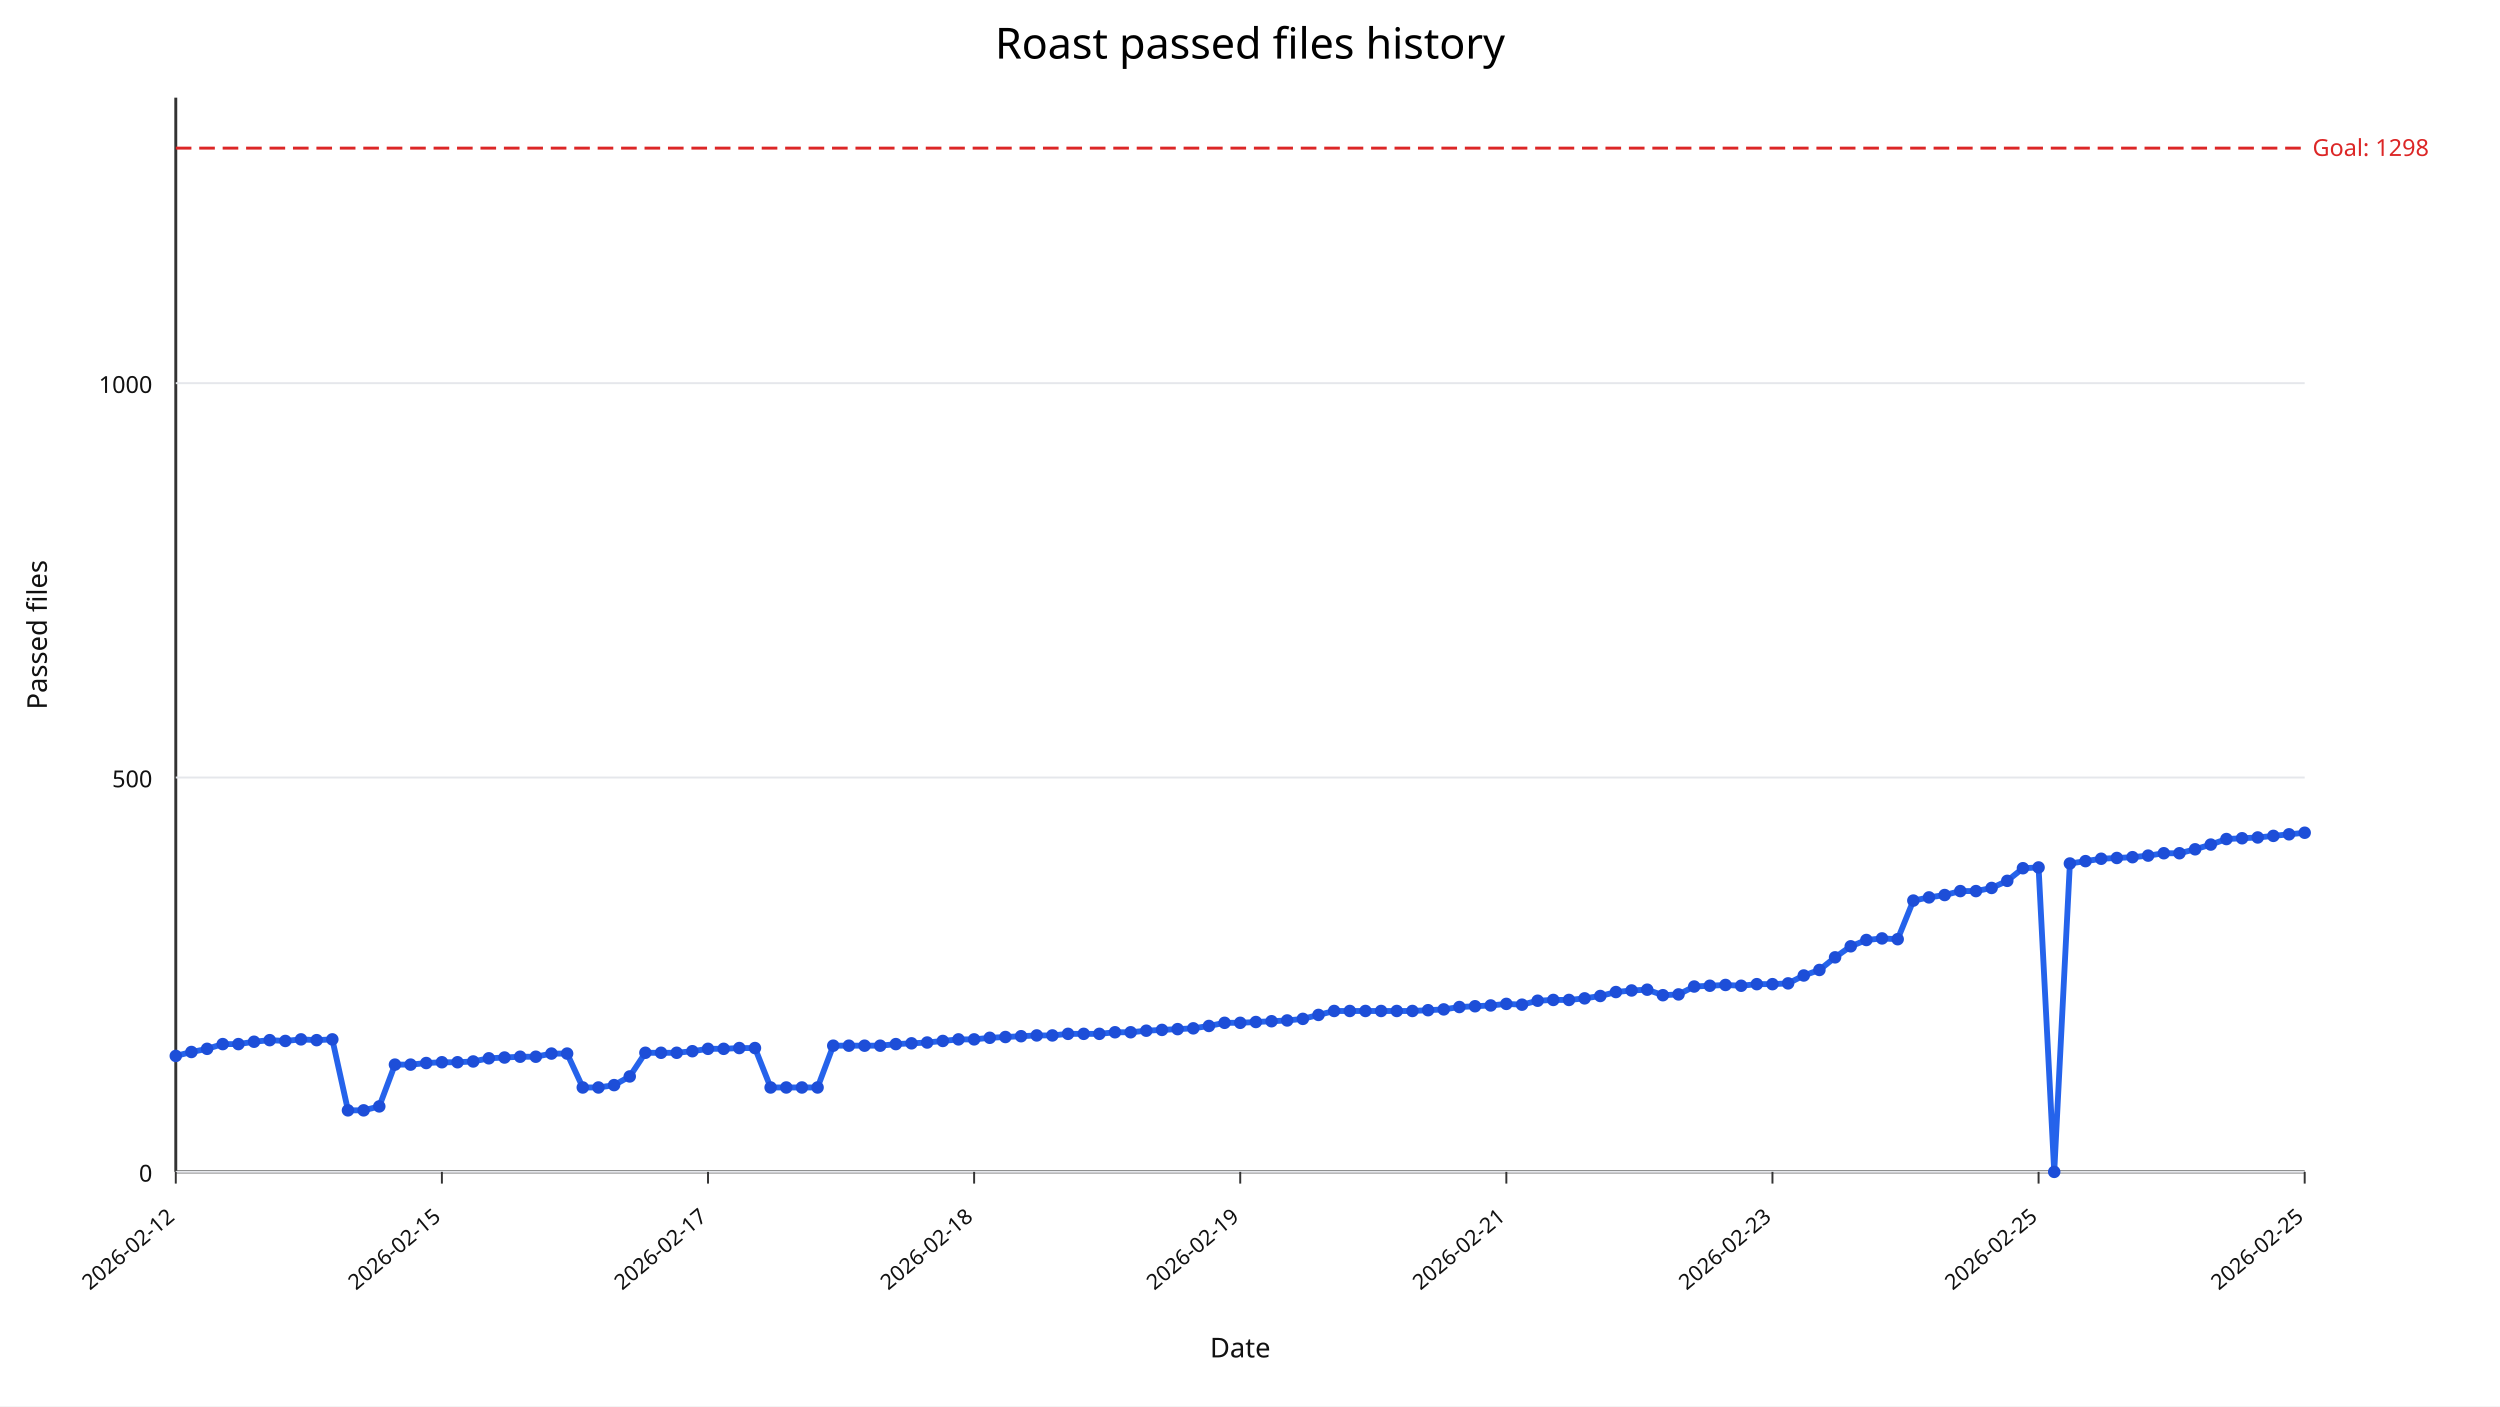
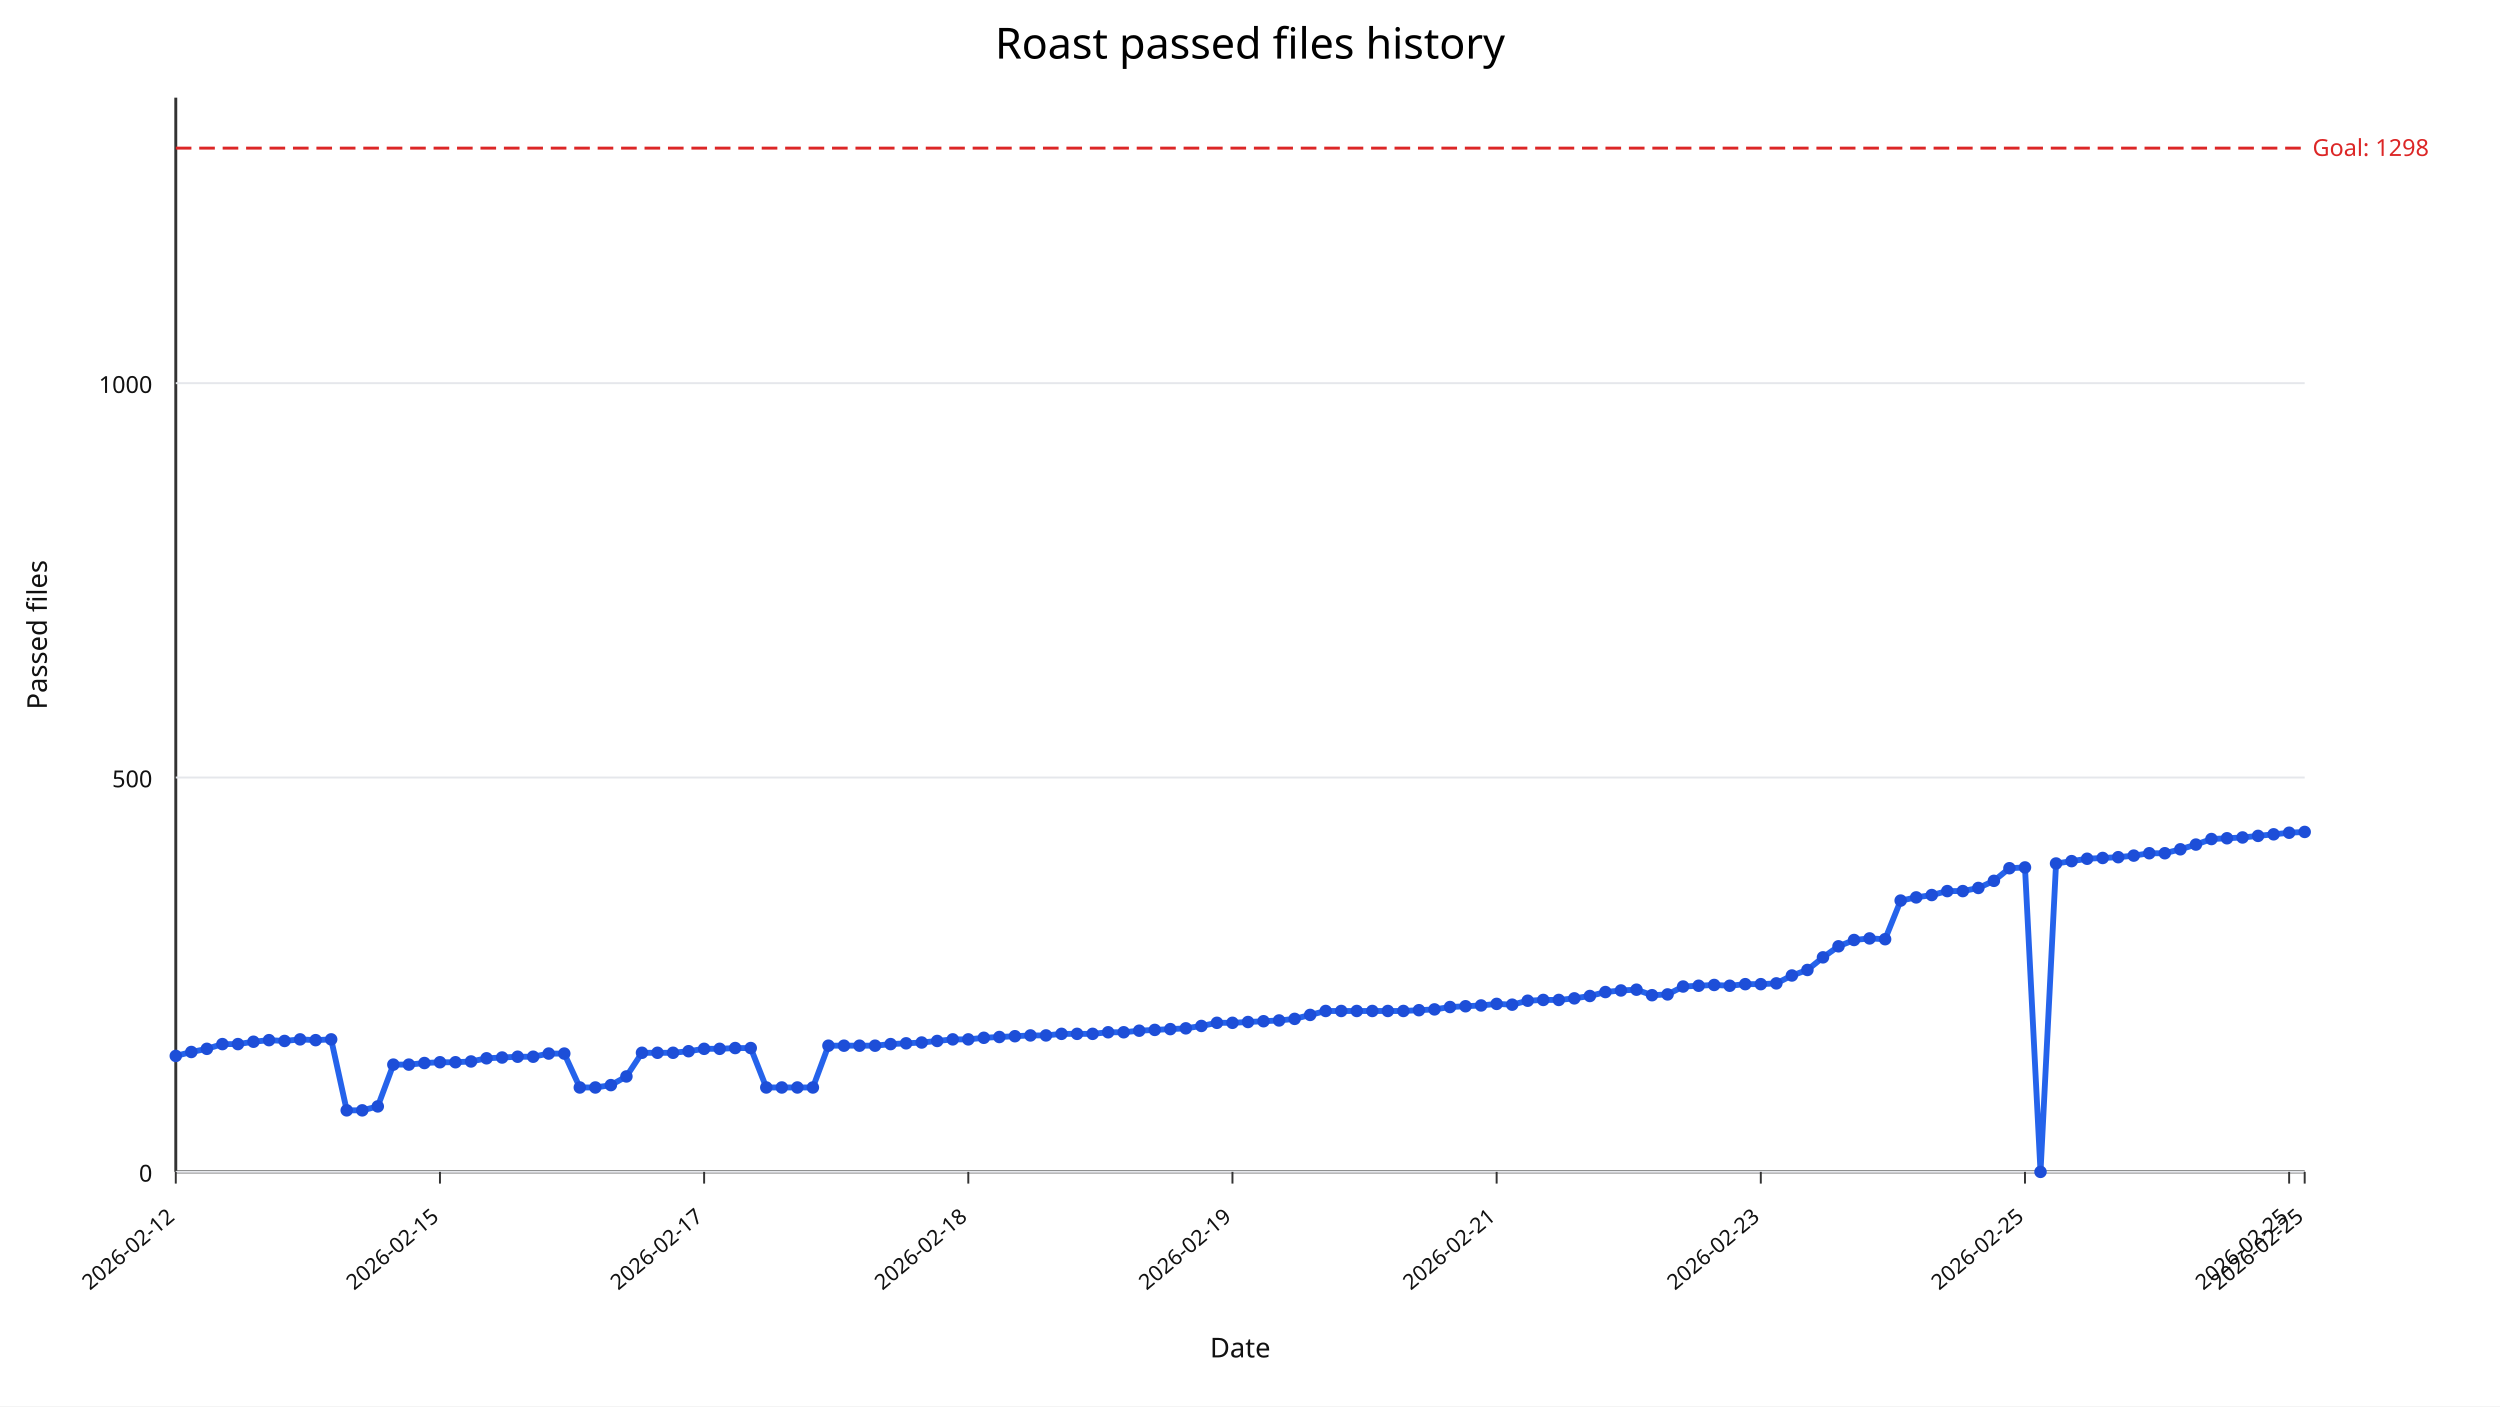
<svg xmlns="http://www.w3.org/2000/svg" width="1280" height="720" viewBox="0 0 1280 720">
  <rect width="100%" height="100%" fill="#ffffff" />
  <text x="640" y="30" text-anchor="middle" font-size="22" font-family="sans-serif">Roast passed files history</text>
  <line x1="90" y1="600" x2="1180" y2="600" stroke="#333" stroke-width="1.5" />
  <line x1="90" y1="50" x2="90" y2="600" stroke="#333" stroke-width="1.5" />
  <line x1="90" y1="600.00" x2="1180" y2="600.00" stroke="#e5e7eb" stroke-width="1" />
  <text x="78" y="605.00" text-anchor="end" font-size="12" fill="#111" font-family="sans-serif">0</text>
  <line x1="90" y1="398.09" x2="1180" y2="398.09" stroke="#e5e7eb" stroke-width="1" />
  <text x="78" y="403.09" text-anchor="end" font-size="12" fill="#111" font-family="sans-serif">500</text>
  <line x1="90" y1="196.18" x2="1180" y2="196.18" stroke="#e5e7eb" stroke-width="1" />
  <text x="78" y="201.18" text-anchor="end" font-size="12" fill="#111" font-family="sans-serif">1000</text>
  <line x1="90.00" y1="600" x2="90.00" y2="606" stroke="#333" stroke-width="1" />
  <text x="90.00" y="624" text-anchor="end" font-size="11" fill="#111" transform="rotate(-40 90.00,624)" font-family="sans-serif">2026-02-12</text>
-   <line x1="226.25" y1="600" x2="226.25" y2="606" stroke="#333" stroke-width="1" />
-   <text x="226.25" y="624" text-anchor="end" font-size="11" fill="#111" transform="rotate(-40 226.25,624)" font-family="sans-serif">2026-02-15</text>
-   <line x1="362.50" y1="600" x2="362.50" y2="606" stroke="#333" stroke-width="1" />
-   <text x="362.50" y="624" text-anchor="end" font-size="11" fill="#111" transform="rotate(-40 362.50,624)" font-family="sans-serif">2026-02-17</text>
-   <line x1="498.75" y1="600" x2="498.75" y2="606" stroke="#333" stroke-width="1" />
-   <text x="498.75" y="624" text-anchor="end" font-size="11" fill="#111" transform="rotate(-40 498.75,624)" font-family="sans-serif">2026-02-18</text>
-   <line x1="635.00" y1="600" x2="635.00" y2="606" stroke="#333" stroke-width="1" />
-   <text x="635.00" y="624" text-anchor="end" font-size="11" fill="#111" transform="rotate(-40 635.00,624)" font-family="sans-serif">2026-02-19</text>
-   <line x1="771.25" y1="600" x2="771.25" y2="606" stroke="#333" stroke-width="1" />
-   <text x="771.25" y="624" text-anchor="end" font-size="11" fill="#111" transform="rotate(-40 771.25,624)" font-family="sans-serif">2026-02-21</text>
-   <line x1="907.50" y1="600" x2="907.50" y2="606" stroke="#333" stroke-width="1" />
-   <text x="907.50" y="624" text-anchor="end" font-size="11" fill="#111" transform="rotate(-40 907.50,624)" font-family="sans-serif">2026-02-23</text>
-   <line x1="1043.75" y1="600" x2="1043.75" y2="606" stroke="#333" stroke-width="1" />
-   <text x="1043.75" y="624" text-anchor="end" font-size="11" fill="#111" transform="rotate(-40 1043.75,624)" font-family="sans-serif">2026-02-25</text>
+   <line x1="225.26" y1="600" x2="225.26" y2="606" stroke="#333" stroke-width="1" />
+   <text x="225.26" y="624" text-anchor="end" font-size="11" fill="#111" transform="rotate(-40 225.26,624)" font-family="sans-serif">2026-02-15</text>
+   <line x1="360.51" y1="600" x2="360.51" y2="606" stroke="#333" stroke-width="1" />
+   <text x="360.51" y="624" text-anchor="end" font-size="11" fill="#111" transform="rotate(-40 360.51,624)" font-family="sans-serif">2026-02-17</text>
+   <line x1="495.77" y1="600" x2="495.77" y2="606" stroke="#333" stroke-width="1" />
+   <text x="495.77" y="624" text-anchor="end" font-size="11" fill="#111" transform="rotate(-40 495.77,624)" font-family="sans-serif">2026-02-18</text>
+   <line x1="631.02" y1="600" x2="631.02" y2="606" stroke="#333" stroke-width="1" />
+   <text x="631.02" y="624" text-anchor="end" font-size="11" fill="#111" transform="rotate(-40 631.02,624)" font-family="sans-serif">2026-02-19</text>
+   <line x1="766.28" y1="600" x2="766.28" y2="606" stroke="#333" stroke-width="1" />
+   <text x="766.28" y="624" text-anchor="end" font-size="11" fill="#111" transform="rotate(-40 766.28,624)" font-family="sans-serif">2026-02-21</text>
+   <line x1="901.53" y1="600" x2="901.53" y2="606" stroke="#333" stroke-width="1" />
+   <text x="901.53" y="624" text-anchor="end" font-size="11" fill="#111" transform="rotate(-40 901.53,624)" font-family="sans-serif">2026-02-23</text>
+   <line x1="1036.79" y1="600" x2="1036.79" y2="606" stroke="#333" stroke-width="1" />
+   <text x="1036.79" y="624" text-anchor="end" font-size="11" fill="#111" transform="rotate(-40 1036.79,624)" font-family="sans-serif">2026-02-25</text>
+   <line x1="1172.04" y1="600" x2="1172.04" y2="606" stroke="#333" stroke-width="1" />
+   <text x="1172.04" y="624" text-anchor="end" font-size="11" fill="#111" transform="rotate(-40 1172.04,624)" font-family="sans-serif">2026-02-25</text>
  <line x1="1180.00" y1="600" x2="1180.00" y2="606" stroke="#333" stroke-width="1" />
  <text x="1180.00" y="624" text-anchor="end" font-size="11" fill="#111" transform="rotate(-40 1180.00,624)" font-family="sans-serif">2026-02-25</text>
  <line x1="90" y1="75.84" x2="1180" y2="75.84" stroke="#dc2626" stroke-width="1.5" stroke-dasharray="8,4" />
  <text x="1184" y="79.84" font-size="12" fill="#dc2626" font-family="sans-serif">Goal: 1298</text>
-   <polyline fill="none" stroke="#2563eb" stroke-width="3" points="90.00,540.64 98.01,538.62 106.03,537.00 114.04,534.58 122.06,534.58 130.07,533.37 138.09,532.56 146.10,532.97 154.12,532.16 162.13,532.56 170.15,532.16 178.16,568.50 186.18,568.50 194.19,566.48 202.21,545.08 210.22,545.08 218.24,544.27 226.25,543.87 234.26,543.87 242.28,543.47 250.29,541.85 258.31,541.45 266.32,541.04 274.34,541.04 282.35,539.43 290.37,539.43 298.38,556.79 306.40,556.79 314.41,555.58 322.43,551.14 330.44,539.02 338.46,539.02 346.47,539.02 354.49,538.22 362.50,537.00 370.51,537.00 378.53,536.60 386.54,536.60 394.56,556.79 402.57,556.79 410.59,556.79 418.60,556.79 426.62,535.39 434.63,535.39 442.65,535.39 450.66,535.39 458.68,534.58 466.69,534.18 474.71,533.77 482.72,532.97 490.74,532.16 498.75,532.16 506.76,531.35 514.78,530.95 522.79,530.54 530.81,530.14 538.82,530.14 546.84,529.33 554.85,529.33 562.87,529.33 570.88,528.52 578.90,528.52 586.91,527.72 594.93,527.31 602.94,526.91 610.96,526.51 618.97,525.29 626.99,523.68 635.00,523.68 643.01,523.27 651.03,522.87 659.04,522.47 667.06,521.66 675.07,519.64 683.09,517.62 691.10,517.62 699.12,517.62 707.13,517.62 715.15,517.62 723.16,517.62 731.18,517.22 739.19,516.81 747.21,515.60 755.22,515.20 763.24,514.79 771.25,513.99 779.26,514.39 787.28,512.37 795.29,511.97 803.31,511.97 811.32,511.16 819.34,509.95 827.35,507.93 835.37,507.12 843.38,506.72 851.40,509.54 859.41,509.14 867.43,505.10 875.44,504.70 883.46,504.30 891.47,504.70 899.49,503.89 907.50,503.89 915.51,503.49 923.53,499.45 931.54,496.62 939.56,490.16 947.57,484.51 955.59,481.28 963.60,480.47 971.62,480.87 979.63,461.09 987.65,459.47 995.66,458.26 1003.68,456.24 1011.69,456.24 1019.71,454.63 1027.72,450.99 1035.74,444.53 1043.75,444.13 1051.76,600.00 1059.78,442.11 1067.79,440.90 1075.81,439.68 1083.82,439.28 1091.84,438.88 1099.85,438.07 1107.87,436.86 1115.88,436.86 1123.90,434.84 1131.91,432.42 1139.93,429.59 1147.94,429.19 1155.96,428.78 1163.97,427.97 1171.99,427.17 1180.00,426.36" />
+   <polyline fill="none" stroke="#2563eb" stroke-width="3" points="90.00,540.64 97.96,538.62 105.91,537.00 113.87,534.58 121.82,534.58 129.78,533.37 137.74,532.56 145.69,532.97 153.65,532.16 161.61,532.56 169.56,532.16 177.52,568.50 185.47,568.50 193.43,566.48 201.39,545.08 209.34,545.08 217.30,544.27 225.26,543.87 233.21,543.87 241.17,543.47 249.12,541.85 257.08,541.45 265.04,541.04 272.99,541.04 280.95,539.43 288.91,539.43 296.86,556.79 304.82,556.79 312.77,555.58 320.73,551.14 328.69,539.02 336.64,539.02 344.60,539.02 352.55,538.22 360.51,537.00 368.47,537.00 376.42,536.60 384.38,536.60 392.34,556.79 400.29,556.79 408.25,556.79 416.20,556.79 424.16,535.39 432.12,535.39 440.07,535.39 448.03,535.39 455.99,534.58 463.94,534.18 471.90,533.77 479.85,532.97 487.81,532.16 495.77,532.16 503.72,531.35 511.68,530.95 519.64,530.54 527.59,530.14 535.55,530.14 543.50,529.33 551.46,529.33 559.42,529.33 567.37,528.52 575.33,528.52 583.28,527.72 591.24,527.31 599.20,526.91 607.15,526.51 615.11,525.29 623.07,523.68 631.02,523.68 638.98,523.27 646.93,522.87 654.89,522.47 662.85,521.66 670.80,519.64 678.76,517.62 686.72,517.62 694.67,517.62 702.63,517.62 710.58,517.62 718.54,517.62 726.50,517.22 734.45,516.81 742.41,515.60 750.36,515.20 758.32,514.79 766.28,513.99 774.23,514.39 782.19,512.37 790.15,511.97 798.10,511.97 806.06,511.16 814.01,509.95 821.97,507.93 829.93,507.12 837.88,506.72 845.84,509.54 853.80,509.14 861.75,505.10 869.71,504.70 877.66,504.30 885.62,504.70 893.58,503.89 901.53,503.89 909.49,503.49 917.45,499.45 925.40,496.62 933.36,490.16 941.31,484.51 949.27,481.28 957.23,480.47 965.18,480.87 973.14,461.09 981.09,459.47 989.05,458.26 997.01,456.24 1004.96,456.24 1012.92,454.63 1020.88,450.99 1028.83,444.53 1036.79,444.13 1044.74,600.00 1052.70,442.11 1060.66,440.90 1068.61,439.68 1076.57,439.28 1084.53,438.88 1092.48,438.07 1100.44,436.86 1108.39,436.86 1116.35,434.84 1124.31,432.42 1132.26,429.59 1140.22,429.19 1148.18,428.78 1156.13,427.97 1164.09,427.17 1172.04,426.36 1180.00,425.95" />
  <circle cx="90.00" cy="540.64" r="3.2" fill="#1d4ed8" />
-   <circle cx="98.01" cy="538.62" r="3.2" fill="#1d4ed8" />
-   <circle cx="106.03" cy="537.00" r="3.2" fill="#1d4ed8" />
-   <circle cx="114.04" cy="534.58" r="3.2" fill="#1d4ed8" />
-   <circle cx="122.06" cy="534.58" r="3.2" fill="#1d4ed8" />
-   <circle cx="130.07" cy="533.37" r="3.2" fill="#1d4ed8" />
-   <circle cx="138.09" cy="532.56" r="3.2" fill="#1d4ed8" />
-   <circle cx="146.10" cy="532.97" r="3.2" fill="#1d4ed8" />
-   <circle cx="154.12" cy="532.16" r="3.2" fill="#1d4ed8" />
-   <circle cx="162.13" cy="532.56" r="3.2" fill="#1d4ed8" />
-   <circle cx="170.15" cy="532.16" r="3.2" fill="#1d4ed8" />
-   <circle cx="178.16" cy="568.50" r="3.2" fill="#1d4ed8" />
-   <circle cx="186.18" cy="568.50" r="3.2" fill="#1d4ed8" />
-   <circle cx="194.19" cy="566.48" r="3.2" fill="#1d4ed8" />
-   <circle cx="202.21" cy="545.08" r="3.2" fill="#1d4ed8" />
-   <circle cx="210.22" cy="545.08" r="3.2" fill="#1d4ed8" />
-   <circle cx="218.24" cy="544.27" r="3.2" fill="#1d4ed8" />
-   <circle cx="226.25" cy="543.87" r="3.2" fill="#1d4ed8" />
-   <circle cx="234.26" cy="543.87" r="3.2" fill="#1d4ed8" />
-   <circle cx="242.28" cy="543.47" r="3.2" fill="#1d4ed8" />
-   <circle cx="250.29" cy="541.85" r="3.2" fill="#1d4ed8" />
-   <circle cx="258.31" cy="541.45" r="3.2" fill="#1d4ed8" />
-   <circle cx="266.32" cy="541.04" r="3.2" fill="#1d4ed8" />
-   <circle cx="274.34" cy="541.04" r="3.2" fill="#1d4ed8" />
-   <circle cx="282.35" cy="539.43" r="3.2" fill="#1d4ed8" />
-   <circle cx="290.37" cy="539.43" r="3.2" fill="#1d4ed8" />
-   <circle cx="298.38" cy="556.79" r="3.2" fill="#1d4ed8" />
-   <circle cx="306.40" cy="556.79" r="3.2" fill="#1d4ed8" />
-   <circle cx="314.41" cy="555.58" r="3.2" fill="#1d4ed8" />
-   <circle cx="322.43" cy="551.14" r="3.2" fill="#1d4ed8" />
-   <circle cx="330.44" cy="539.02" r="3.2" fill="#1d4ed8" />
-   <circle cx="338.46" cy="539.02" r="3.2" fill="#1d4ed8" />
-   <circle cx="346.47" cy="539.02" r="3.2" fill="#1d4ed8" />
-   <circle cx="354.49" cy="538.22" r="3.2" fill="#1d4ed8" />
-   <circle cx="362.50" cy="537.00" r="3.2" fill="#1d4ed8" />
-   <circle cx="370.51" cy="537.00" r="3.2" fill="#1d4ed8" />
-   <circle cx="378.53" cy="536.60" r="3.2" fill="#1d4ed8" />
-   <circle cx="386.54" cy="536.60" r="3.2" fill="#1d4ed8" />
-   <circle cx="394.56" cy="556.79" r="3.2" fill="#1d4ed8" />
-   <circle cx="402.57" cy="556.79" r="3.2" fill="#1d4ed8" />
-   <circle cx="410.59" cy="556.79" r="3.2" fill="#1d4ed8" />
-   <circle cx="418.60" cy="556.79" r="3.2" fill="#1d4ed8" />
-   <circle cx="426.62" cy="535.39" r="3.2" fill="#1d4ed8" />
-   <circle cx="434.63" cy="535.39" r="3.2" fill="#1d4ed8" />
-   <circle cx="442.65" cy="535.39" r="3.2" fill="#1d4ed8" />
-   <circle cx="450.66" cy="535.39" r="3.2" fill="#1d4ed8" />
-   <circle cx="458.68" cy="534.58" r="3.2" fill="#1d4ed8" />
-   <circle cx="466.69" cy="534.18" r="3.2" fill="#1d4ed8" />
-   <circle cx="474.71" cy="533.77" r="3.2" fill="#1d4ed8" />
-   <circle cx="482.72" cy="532.97" r="3.2" fill="#1d4ed8" />
-   <circle cx="490.74" cy="532.16" r="3.2" fill="#1d4ed8" />
-   <circle cx="498.75" cy="532.16" r="3.2" fill="#1d4ed8" />
-   <circle cx="506.76" cy="531.35" r="3.2" fill="#1d4ed8" />
-   <circle cx="514.78" cy="530.95" r="3.2" fill="#1d4ed8" />
-   <circle cx="522.79" cy="530.54" r="3.2" fill="#1d4ed8" />
-   <circle cx="530.81" cy="530.14" r="3.2" fill="#1d4ed8" />
-   <circle cx="538.82" cy="530.14" r="3.2" fill="#1d4ed8" />
-   <circle cx="546.84" cy="529.33" r="3.2" fill="#1d4ed8" />
-   <circle cx="554.85" cy="529.33" r="3.2" fill="#1d4ed8" />
-   <circle cx="562.87" cy="529.33" r="3.2" fill="#1d4ed8" />
-   <circle cx="570.88" cy="528.52" r="3.2" fill="#1d4ed8" />
-   <circle cx="578.90" cy="528.52" r="3.2" fill="#1d4ed8" />
-   <circle cx="586.91" cy="527.72" r="3.2" fill="#1d4ed8" />
-   <circle cx="594.93" cy="527.31" r="3.2" fill="#1d4ed8" />
-   <circle cx="602.94" cy="526.91" r="3.2" fill="#1d4ed8" />
-   <circle cx="610.96" cy="526.51" r="3.2" fill="#1d4ed8" />
-   <circle cx="618.97" cy="525.29" r="3.2" fill="#1d4ed8" />
-   <circle cx="626.99" cy="523.68" r="3.2" fill="#1d4ed8" />
-   <circle cx="635.00" cy="523.68" r="3.2" fill="#1d4ed8" />
-   <circle cx="643.01" cy="523.27" r="3.2" fill="#1d4ed8" />
-   <circle cx="651.03" cy="522.87" r="3.2" fill="#1d4ed8" />
-   <circle cx="659.04" cy="522.47" r="3.2" fill="#1d4ed8" />
-   <circle cx="667.06" cy="521.66" r="3.2" fill="#1d4ed8" />
-   <circle cx="675.07" cy="519.64" r="3.2" fill="#1d4ed8" />
-   <circle cx="683.09" cy="517.62" r="3.2" fill="#1d4ed8" />
-   <circle cx="691.10" cy="517.62" r="3.2" fill="#1d4ed8" />
-   <circle cx="699.12" cy="517.62" r="3.2" fill="#1d4ed8" />
-   <circle cx="707.13" cy="517.62" r="3.2" fill="#1d4ed8" />
-   <circle cx="715.15" cy="517.62" r="3.2" fill="#1d4ed8" />
-   <circle cx="723.16" cy="517.62" r="3.2" fill="#1d4ed8" />
-   <circle cx="731.18" cy="517.22" r="3.2" fill="#1d4ed8" />
-   <circle cx="739.19" cy="516.81" r="3.2" fill="#1d4ed8" />
-   <circle cx="747.21" cy="515.60" r="3.2" fill="#1d4ed8" />
-   <circle cx="755.22" cy="515.20" r="3.2" fill="#1d4ed8" />
-   <circle cx="763.24" cy="514.79" r="3.2" fill="#1d4ed8" />
-   <circle cx="771.25" cy="513.99" r="3.2" fill="#1d4ed8" />
-   <circle cx="779.26" cy="514.39" r="3.2" fill="#1d4ed8" />
-   <circle cx="787.28" cy="512.37" r="3.2" fill="#1d4ed8" />
-   <circle cx="795.29" cy="511.97" r="3.2" fill="#1d4ed8" />
-   <circle cx="803.31" cy="511.97" r="3.2" fill="#1d4ed8" />
-   <circle cx="811.32" cy="511.16" r="3.2" fill="#1d4ed8" />
-   <circle cx="819.34" cy="509.95" r="3.2" fill="#1d4ed8" />
-   <circle cx="827.35" cy="507.93" r="3.2" fill="#1d4ed8" />
-   <circle cx="835.37" cy="507.12" r="3.2" fill="#1d4ed8" />
-   <circle cx="843.38" cy="506.72" r="3.2" fill="#1d4ed8" />
-   <circle cx="851.40" cy="509.54" r="3.2" fill="#1d4ed8" />
-   <circle cx="859.41" cy="509.14" r="3.2" fill="#1d4ed8" />
-   <circle cx="867.43" cy="505.10" r="3.2" fill="#1d4ed8" />
-   <circle cx="875.44" cy="504.70" r="3.2" fill="#1d4ed8" />
-   <circle cx="883.46" cy="504.30" r="3.2" fill="#1d4ed8" />
-   <circle cx="891.47" cy="504.70" r="3.2" fill="#1d4ed8" />
-   <circle cx="899.49" cy="503.89" r="3.2" fill="#1d4ed8" />
-   <circle cx="907.50" cy="503.89" r="3.2" fill="#1d4ed8" />
-   <circle cx="915.51" cy="503.49" r="3.2" fill="#1d4ed8" />
-   <circle cx="923.53" cy="499.45" r="3.2" fill="#1d4ed8" />
-   <circle cx="931.54" cy="496.62" r="3.2" fill="#1d4ed8" />
-   <circle cx="939.56" cy="490.16" r="3.2" fill="#1d4ed8" />
-   <circle cx="947.57" cy="484.51" r="3.2" fill="#1d4ed8" />
-   <circle cx="955.59" cy="481.28" r="3.2" fill="#1d4ed8" />
-   <circle cx="963.60" cy="480.47" r="3.2" fill="#1d4ed8" />
-   <circle cx="971.62" cy="480.87" r="3.2" fill="#1d4ed8" />
-   <circle cx="979.63" cy="461.09" r="3.2" fill="#1d4ed8" />
-   <circle cx="987.65" cy="459.47" r="3.2" fill="#1d4ed8" />
-   <circle cx="995.66" cy="458.26" r="3.2" fill="#1d4ed8" />
-   <circle cx="1003.68" cy="456.24" r="3.2" fill="#1d4ed8" />
-   <circle cx="1011.69" cy="456.24" r="3.2" fill="#1d4ed8" />
-   <circle cx="1019.71" cy="454.63" r="3.2" fill="#1d4ed8" />
-   <circle cx="1027.72" cy="450.99" r="3.2" fill="#1d4ed8" />
-   <circle cx="1035.74" cy="444.53" r="3.2" fill="#1d4ed8" />
-   <circle cx="1043.75" cy="444.13" r="3.2" fill="#1d4ed8" />
-   <circle cx="1051.76" cy="600.00" r="3.2" fill="#1d4ed8" />
-   <circle cx="1059.78" cy="442.11" r="3.2" fill="#1d4ed8" />
-   <circle cx="1067.79" cy="440.90" r="3.2" fill="#1d4ed8" />
-   <circle cx="1075.81" cy="439.68" r="3.2" fill="#1d4ed8" />
-   <circle cx="1083.82" cy="439.28" r="3.2" fill="#1d4ed8" />
-   <circle cx="1091.84" cy="438.88" r="3.2" fill="#1d4ed8" />
-   <circle cx="1099.85" cy="438.07" r="3.2" fill="#1d4ed8" />
-   <circle cx="1107.87" cy="436.86" r="3.2" fill="#1d4ed8" />
-   <circle cx="1115.88" cy="436.86" r="3.2" fill="#1d4ed8" />
-   <circle cx="1123.90" cy="434.84" r="3.2" fill="#1d4ed8" />
-   <circle cx="1131.91" cy="432.42" r="3.2" fill="#1d4ed8" />
-   <circle cx="1139.93" cy="429.59" r="3.2" fill="#1d4ed8" />
-   <circle cx="1147.94" cy="429.19" r="3.2" fill="#1d4ed8" />
-   <circle cx="1155.96" cy="428.78" r="3.2" fill="#1d4ed8" />
-   <circle cx="1163.97" cy="427.97" r="3.2" fill="#1d4ed8" />
-   <circle cx="1171.99" cy="427.17" r="3.2" fill="#1d4ed8" />
-   <circle cx="1180.00" cy="426.36" r="3.2" fill="#1d4ed8" />
+   <circle cx="97.96" cy="538.62" r="3.2" fill="#1d4ed8" />
+   <circle cx="105.91" cy="537.00" r="3.2" fill="#1d4ed8" />
+   <circle cx="113.87" cy="534.58" r="3.2" fill="#1d4ed8" />
+   <circle cx="121.82" cy="534.58" r="3.2" fill="#1d4ed8" />
+   <circle cx="129.78" cy="533.37" r="3.2" fill="#1d4ed8" />
+   <circle cx="137.74" cy="532.56" r="3.2" fill="#1d4ed8" />
+   <circle cx="145.69" cy="532.97" r="3.2" fill="#1d4ed8" />
+   <circle cx="153.65" cy="532.16" r="3.2" fill="#1d4ed8" />
+   <circle cx="161.61" cy="532.56" r="3.2" fill="#1d4ed8" />
+   <circle cx="169.56" cy="532.16" r="3.2" fill="#1d4ed8" />
+   <circle cx="177.52" cy="568.50" r="3.2" fill="#1d4ed8" />
+   <circle cx="185.47" cy="568.50" r="3.2" fill="#1d4ed8" />
+   <circle cx="193.43" cy="566.48" r="3.2" fill="#1d4ed8" />
+   <circle cx="201.39" cy="545.08" r="3.2" fill="#1d4ed8" />
+   <circle cx="209.34" cy="545.08" r="3.2" fill="#1d4ed8" />
+   <circle cx="217.30" cy="544.27" r="3.2" fill="#1d4ed8" />
+   <circle cx="225.26" cy="543.87" r="3.2" fill="#1d4ed8" />
+   <circle cx="233.21" cy="543.87" r="3.2" fill="#1d4ed8" />
+   <circle cx="241.17" cy="543.47" r="3.2" fill="#1d4ed8" />
+   <circle cx="249.12" cy="541.85" r="3.2" fill="#1d4ed8" />
+   <circle cx="257.08" cy="541.45" r="3.2" fill="#1d4ed8" />
+   <circle cx="265.04" cy="541.04" r="3.2" fill="#1d4ed8" />
+   <circle cx="272.99" cy="541.04" r="3.2" fill="#1d4ed8" />
+   <circle cx="280.95" cy="539.43" r="3.2" fill="#1d4ed8" />
+   <circle cx="288.91" cy="539.43" r="3.2" fill="#1d4ed8" />
+   <circle cx="296.86" cy="556.79" r="3.2" fill="#1d4ed8" />
+   <circle cx="304.82" cy="556.79" r="3.2" fill="#1d4ed8" />
+   <circle cx="312.77" cy="555.58" r="3.2" fill="#1d4ed8" />
+   <circle cx="320.73" cy="551.14" r="3.2" fill="#1d4ed8" />
+   <circle cx="328.69" cy="539.02" r="3.2" fill="#1d4ed8" />
+   <circle cx="336.64" cy="539.02" r="3.2" fill="#1d4ed8" />
+   <circle cx="344.60" cy="539.02" r="3.2" fill="#1d4ed8" />
+   <circle cx="352.55" cy="538.22" r="3.2" fill="#1d4ed8" />
+   <circle cx="360.51" cy="537.00" r="3.2" fill="#1d4ed8" />
+   <circle cx="368.47" cy="537.00" r="3.2" fill="#1d4ed8" />
+   <circle cx="376.42" cy="536.60" r="3.2" fill="#1d4ed8" />
+   <circle cx="384.38" cy="536.60" r="3.2" fill="#1d4ed8" />
+   <circle cx="392.34" cy="556.79" r="3.2" fill="#1d4ed8" />
+   <circle cx="400.29" cy="556.79" r="3.2" fill="#1d4ed8" />
+   <circle cx="408.25" cy="556.79" r="3.2" fill="#1d4ed8" />
+   <circle cx="416.20" cy="556.79" r="3.2" fill="#1d4ed8" />
+   <circle cx="424.16" cy="535.39" r="3.2" fill="#1d4ed8" />
+   <circle cx="432.12" cy="535.39" r="3.2" fill="#1d4ed8" />
+   <circle cx="440.07" cy="535.39" r="3.2" fill="#1d4ed8" />
+   <circle cx="448.03" cy="535.39" r="3.2" fill="#1d4ed8" />
+   <circle cx="455.99" cy="534.58" r="3.2" fill="#1d4ed8" />
+   <circle cx="463.94" cy="534.18" r="3.2" fill="#1d4ed8" />
+   <circle cx="471.90" cy="533.77" r="3.2" fill="#1d4ed8" />
+   <circle cx="479.85" cy="532.97" r="3.2" fill="#1d4ed8" />
+   <circle cx="487.81" cy="532.16" r="3.2" fill="#1d4ed8" />
+   <circle cx="495.77" cy="532.16" r="3.2" fill="#1d4ed8" />
+   <circle cx="503.72" cy="531.35" r="3.2" fill="#1d4ed8" />
+   <circle cx="511.68" cy="530.95" r="3.2" fill="#1d4ed8" />
+   <circle cx="519.64" cy="530.54" r="3.2" fill="#1d4ed8" />
+   <circle cx="527.59" cy="530.14" r="3.2" fill="#1d4ed8" />
+   <circle cx="535.55" cy="530.14" r="3.2" fill="#1d4ed8" />
+   <circle cx="543.50" cy="529.33" r="3.2" fill="#1d4ed8" />
+   <circle cx="551.46" cy="529.33" r="3.2" fill="#1d4ed8" />
+   <circle cx="559.42" cy="529.33" r="3.2" fill="#1d4ed8" />
+   <circle cx="567.37" cy="528.52" r="3.2" fill="#1d4ed8" />
+   <circle cx="575.33" cy="528.52" r="3.2" fill="#1d4ed8" />
+   <circle cx="583.28" cy="527.72" r="3.2" fill="#1d4ed8" />
+   <circle cx="591.24" cy="527.31" r="3.2" fill="#1d4ed8" />
+   <circle cx="599.20" cy="526.91" r="3.2" fill="#1d4ed8" />
+   <circle cx="607.15" cy="526.51" r="3.2" fill="#1d4ed8" />
+   <circle cx="615.11" cy="525.29" r="3.2" fill="#1d4ed8" />
+   <circle cx="623.07" cy="523.68" r="3.2" fill="#1d4ed8" />
+   <circle cx="631.02" cy="523.68" r="3.2" fill="#1d4ed8" />
+   <circle cx="638.98" cy="523.27" r="3.2" fill="#1d4ed8" />
+   <circle cx="646.93" cy="522.87" r="3.2" fill="#1d4ed8" />
+   <circle cx="654.89" cy="522.47" r="3.2" fill="#1d4ed8" />
+   <circle cx="662.85" cy="521.66" r="3.2" fill="#1d4ed8" />
+   <circle cx="670.80" cy="519.64" r="3.2" fill="#1d4ed8" />
+   <circle cx="678.76" cy="517.62" r="3.2" fill="#1d4ed8" />
+   <circle cx="686.72" cy="517.62" r="3.2" fill="#1d4ed8" />
+   <circle cx="694.67" cy="517.62" r="3.2" fill="#1d4ed8" />
+   <circle cx="702.63" cy="517.62" r="3.2" fill="#1d4ed8" />
+   <circle cx="710.58" cy="517.62" r="3.2" fill="#1d4ed8" />
+   <circle cx="718.54" cy="517.62" r="3.2" fill="#1d4ed8" />
+   <circle cx="726.50" cy="517.22" r="3.2" fill="#1d4ed8" />
+   <circle cx="734.45" cy="516.81" r="3.2" fill="#1d4ed8" />
+   <circle cx="742.41" cy="515.60" r="3.2" fill="#1d4ed8" />
+   <circle cx="750.36" cy="515.20" r="3.2" fill="#1d4ed8" />
+   <circle cx="758.32" cy="514.79" r="3.2" fill="#1d4ed8" />
+   <circle cx="766.28" cy="513.99" r="3.2" fill="#1d4ed8" />
+   <circle cx="774.23" cy="514.39" r="3.2" fill="#1d4ed8" />
+   <circle cx="782.19" cy="512.37" r="3.2" fill="#1d4ed8" />
+   <circle cx="790.15" cy="511.97" r="3.2" fill="#1d4ed8" />
+   <circle cx="798.10" cy="511.97" r="3.2" fill="#1d4ed8" />
+   <circle cx="806.06" cy="511.16" r="3.2" fill="#1d4ed8" />
+   <circle cx="814.01" cy="509.95" r="3.2" fill="#1d4ed8" />
+   <circle cx="821.97" cy="507.93" r="3.2" fill="#1d4ed8" />
+   <circle cx="829.93" cy="507.12" r="3.2" fill="#1d4ed8" />
+   <circle cx="837.88" cy="506.72" r="3.2" fill="#1d4ed8" />
+   <circle cx="845.84" cy="509.54" r="3.2" fill="#1d4ed8" />
+   <circle cx="853.80" cy="509.14" r="3.2" fill="#1d4ed8" />
+   <circle cx="861.75" cy="505.10" r="3.2" fill="#1d4ed8" />
+   <circle cx="869.71" cy="504.70" r="3.2" fill="#1d4ed8" />
+   <circle cx="877.66" cy="504.30" r="3.2" fill="#1d4ed8" />
+   <circle cx="885.62" cy="504.70" r="3.2" fill="#1d4ed8" />
+   <circle cx="893.58" cy="503.89" r="3.2" fill="#1d4ed8" />
+   <circle cx="901.53" cy="503.89" r="3.2" fill="#1d4ed8" />
+   <circle cx="909.49" cy="503.49" r="3.2" fill="#1d4ed8" />
+   <circle cx="917.45" cy="499.45" r="3.2" fill="#1d4ed8" />
+   <circle cx="925.40" cy="496.62" r="3.2" fill="#1d4ed8" />
+   <circle cx="933.36" cy="490.16" r="3.2" fill="#1d4ed8" />
+   <circle cx="941.31" cy="484.51" r="3.2" fill="#1d4ed8" />
+   <circle cx="949.27" cy="481.28" r="3.2" fill="#1d4ed8" />
+   <circle cx="957.23" cy="480.47" r="3.2" fill="#1d4ed8" />
+   <circle cx="965.18" cy="480.87" r="3.2" fill="#1d4ed8" />
+   <circle cx="973.14" cy="461.09" r="3.2" fill="#1d4ed8" />
+   <circle cx="981.09" cy="459.47" r="3.2" fill="#1d4ed8" />
+   <circle cx="989.05" cy="458.26" r="3.2" fill="#1d4ed8" />
+   <circle cx="997.01" cy="456.24" r="3.2" fill="#1d4ed8" />
+   <circle cx="1004.96" cy="456.24" r="3.2" fill="#1d4ed8" />
+   <circle cx="1012.92" cy="454.63" r="3.2" fill="#1d4ed8" />
+   <circle cx="1020.88" cy="450.99" r="3.2" fill="#1d4ed8" />
+   <circle cx="1028.83" cy="444.53" r="3.2" fill="#1d4ed8" />
+   <circle cx="1036.79" cy="444.13" r="3.2" fill="#1d4ed8" />
+   <circle cx="1044.74" cy="600.00" r="3.2" fill="#1d4ed8" />
+   <circle cx="1052.70" cy="442.11" r="3.2" fill="#1d4ed8" />
+   <circle cx="1060.66" cy="440.90" r="3.2" fill="#1d4ed8" />
+   <circle cx="1068.61" cy="439.68" r="3.2" fill="#1d4ed8" />
+   <circle cx="1076.57" cy="439.28" r="3.2" fill="#1d4ed8" />
+   <circle cx="1084.53" cy="438.88" r="3.2" fill="#1d4ed8" />
+   <circle cx="1092.48" cy="438.07" r="3.2" fill="#1d4ed8" />
+   <circle cx="1100.44" cy="436.86" r="3.2" fill="#1d4ed8" />
+   <circle cx="1108.39" cy="436.86" r="3.2" fill="#1d4ed8" />
+   <circle cx="1116.35" cy="434.84" r="3.2" fill="#1d4ed8" />
+   <circle cx="1124.31" cy="432.42" r="3.2" fill="#1d4ed8" />
+   <circle cx="1132.26" cy="429.59" r="3.2" fill="#1d4ed8" />
+   <circle cx="1140.22" cy="429.19" r="3.2" fill="#1d4ed8" />
+   <circle cx="1148.18" cy="428.78" r="3.2" fill="#1d4ed8" />
+   <circle cx="1156.13" cy="427.97" r="3.2" fill="#1d4ed8" />
+   <circle cx="1164.09" cy="427.17" r="3.2" fill="#1d4ed8" />
+   <circle cx="1172.04" cy="426.36" r="3.2" fill="#1d4ed8" />
+   <circle cx="1180.00" cy="425.95" r="3.2" fill="#1d4ed8" />
  <text x="635" y="695" text-anchor="middle" font-size="14" fill="#111" font-family="sans-serif">Date</text>
  <text x="24" y="325" text-anchor="middle" font-size="14" fill="#111" transform="rotate(-90 24,325)" font-family="sans-serif">Passed files</text>
</svg>
